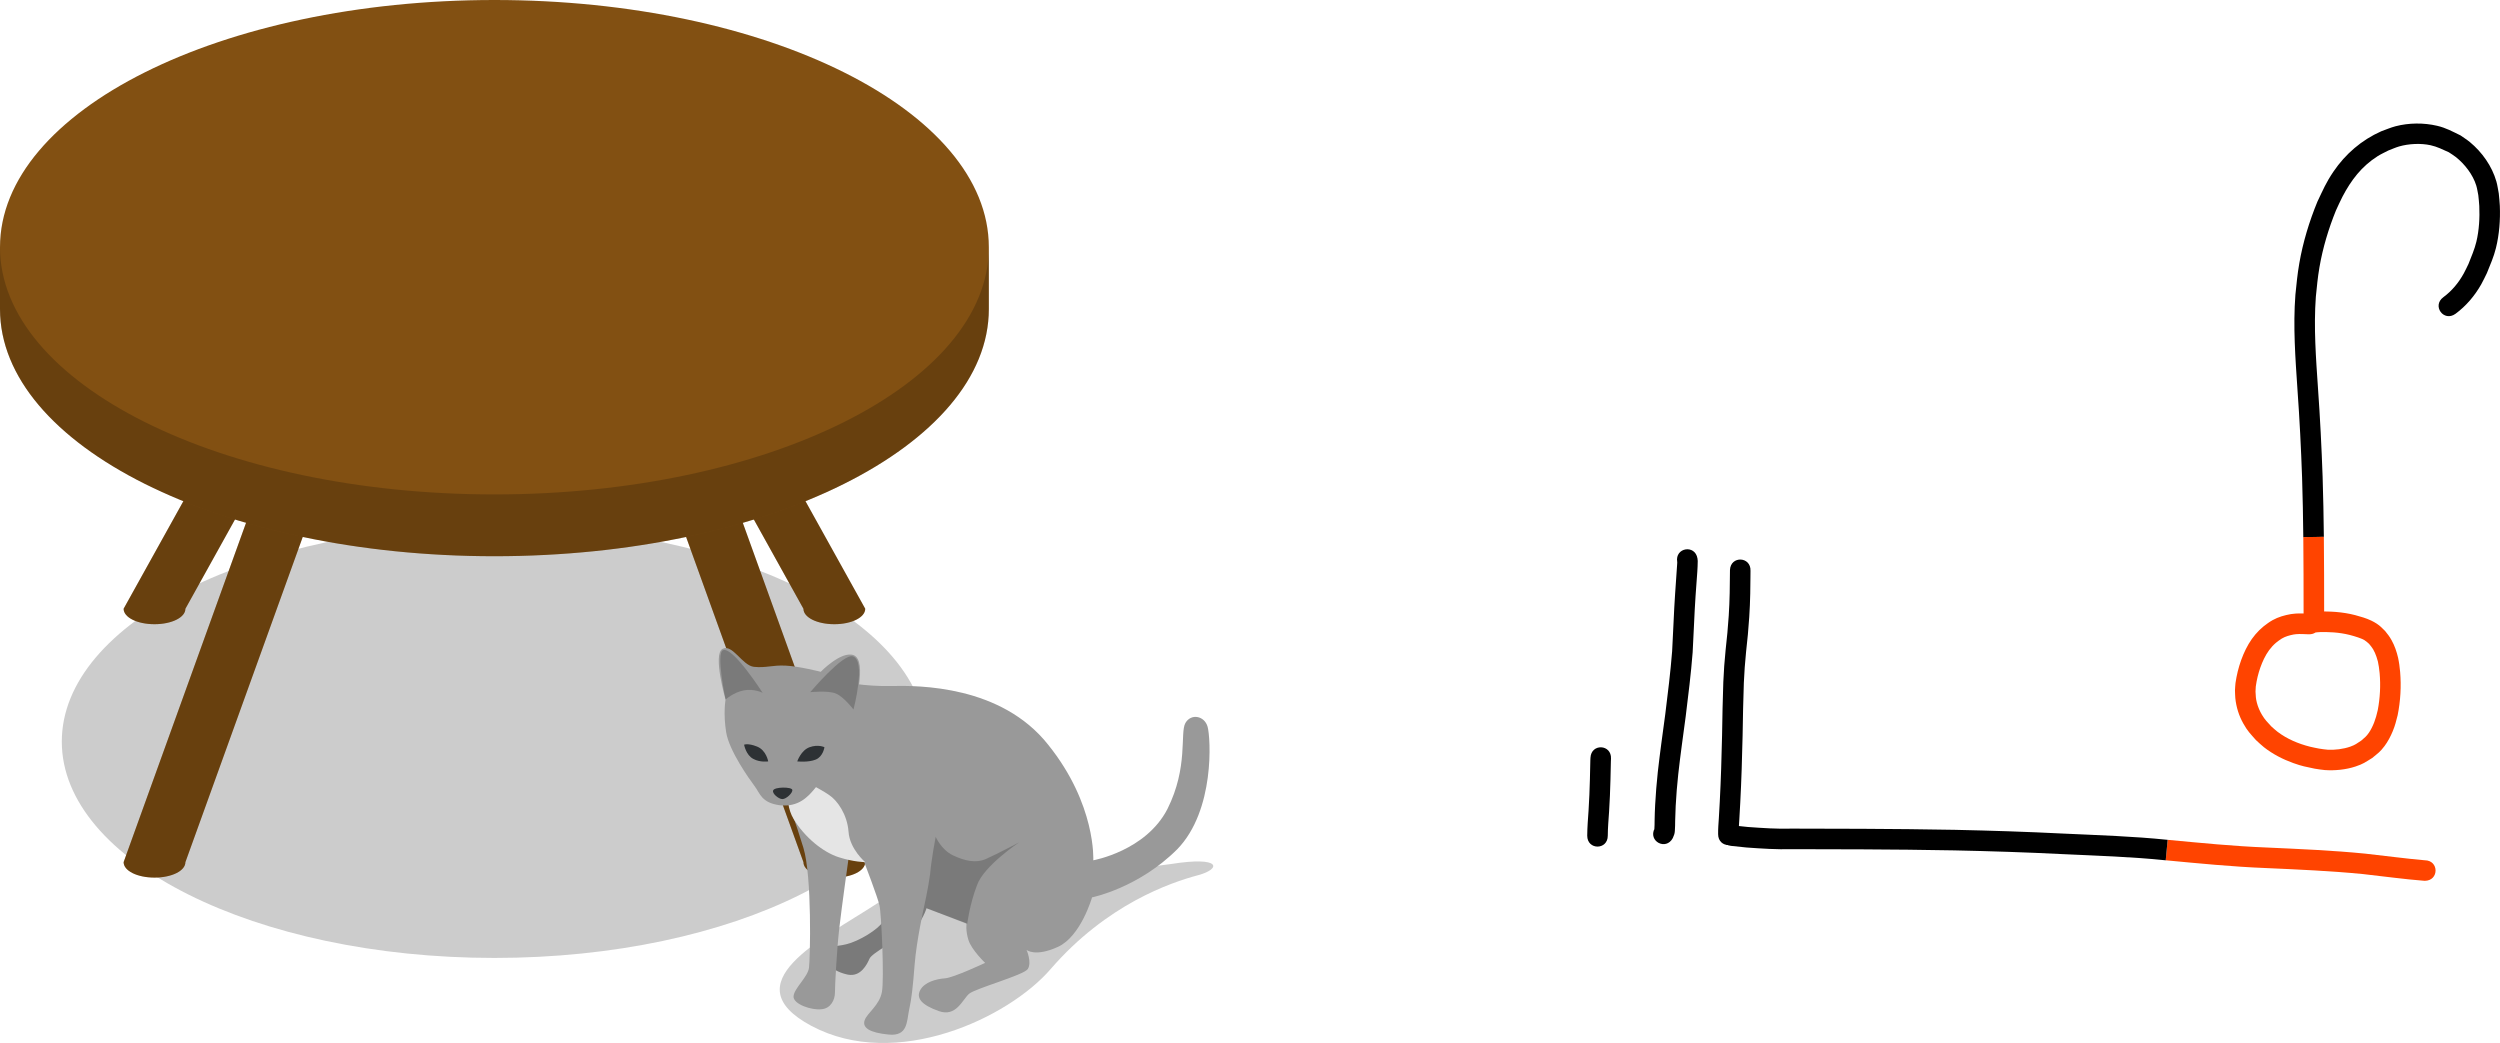
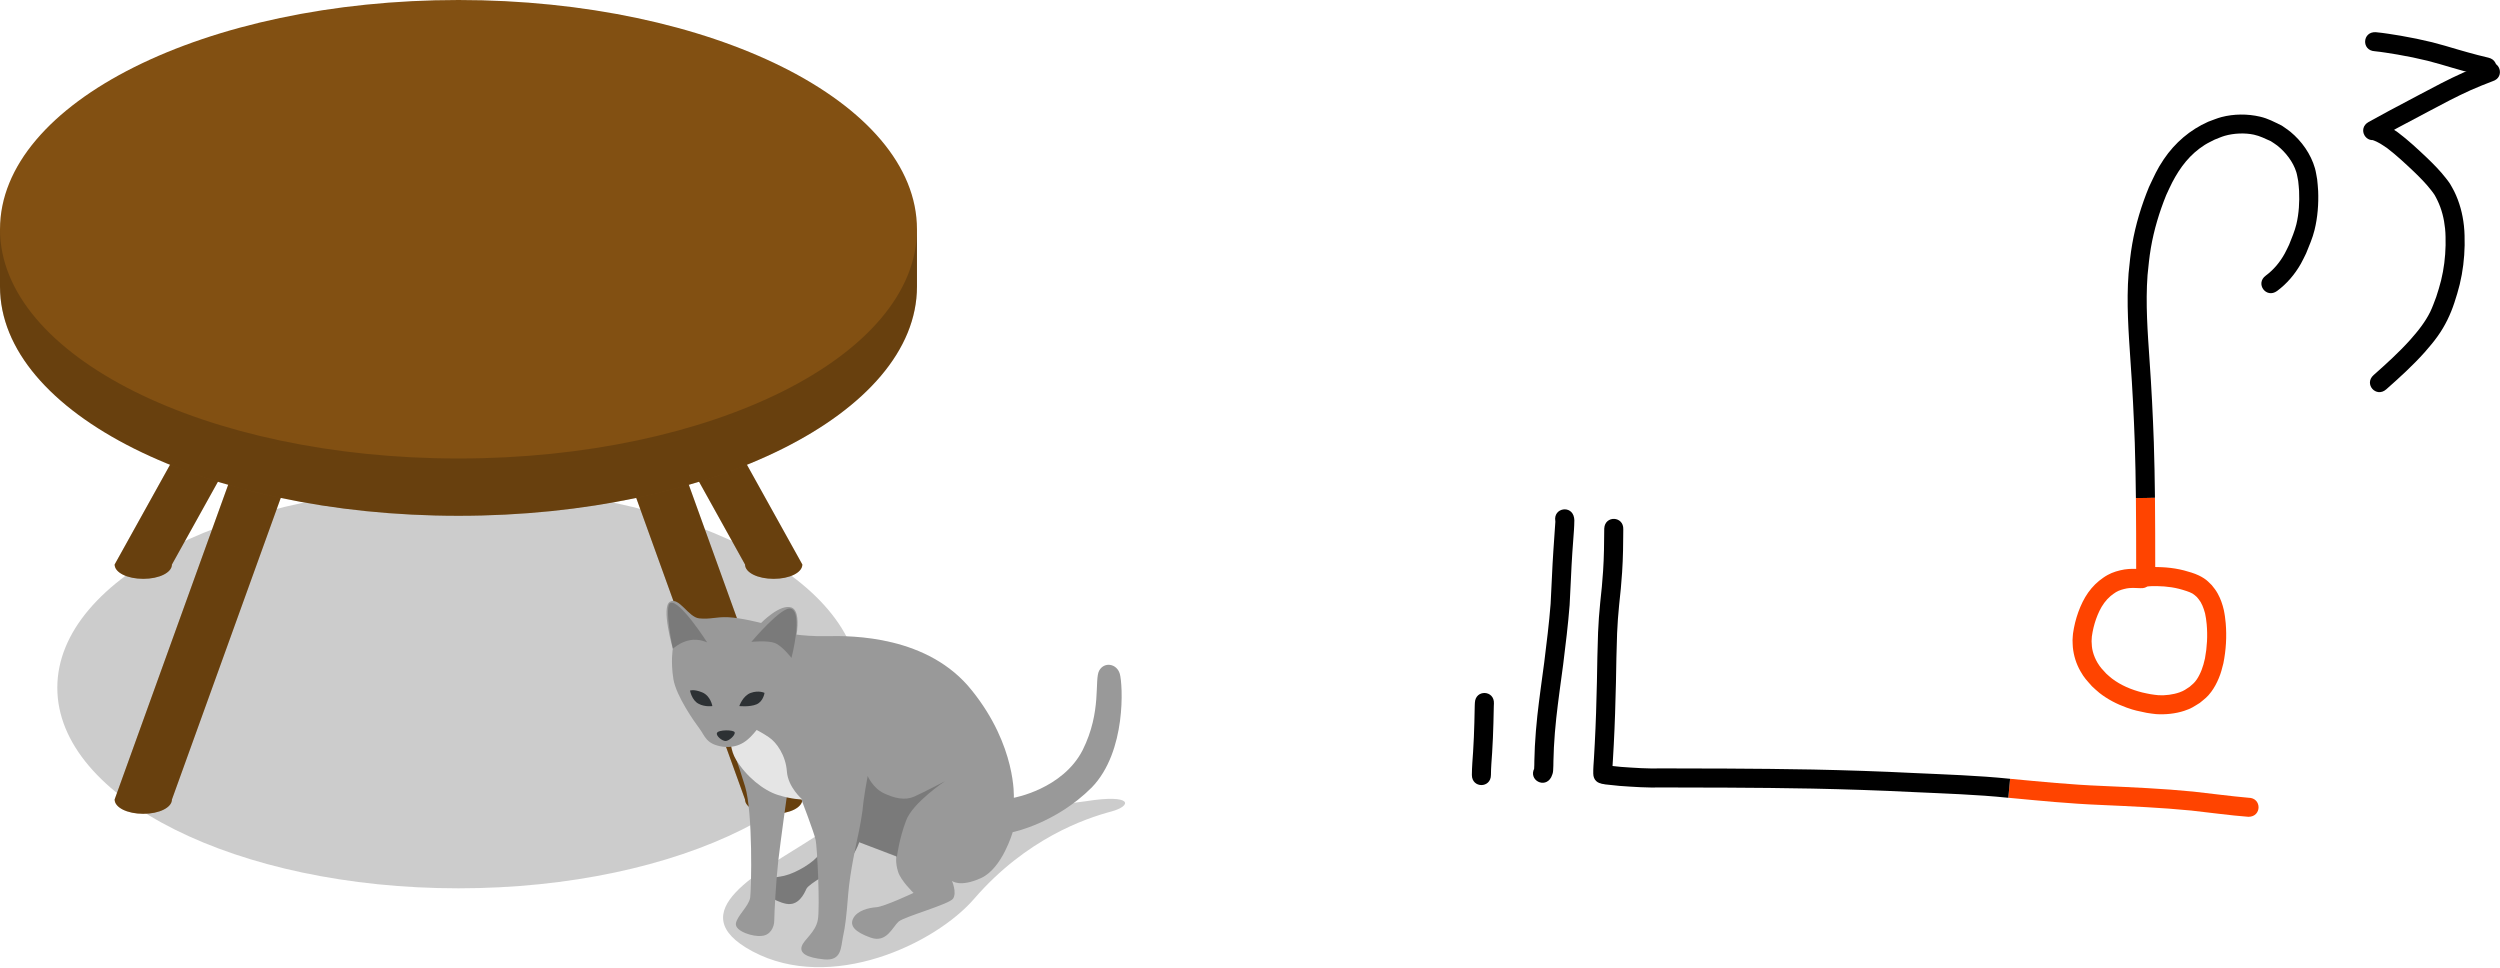
- <svg xmlns="http://www.w3.org/2000/svg" id="svg8" version="1.1" viewBox="0 0 107.028 44.652" height="44.652mm" width="107.028mm">
+ <svg xmlns="http://www.w3.org/2000/svg" id="svg8" version="1.1" viewBox="0 0 115.416 44.652" height="44.652mm" width="115.416mm">
  <defs id="defs2" />
  <g transform="translate(-84.09431,-88.41691)" id="layer1">
    <g transform="matrix(0.2645833,0,0,0.2645833,84.09431,77.83358)" id="g856">
      <ellipse style="opacity:0.2" cx="80" cy="160" rx="70" ry="35" id="ellipse815" />
      <path style="fill:#825012" d="m 100,80 c -2.8,0 -5,1.1 -5,2.5 l 35,97 c 0,1.4 2.2,2.5 5,2.5 2.8,0 5,-1.1 5,-2.5 l -35,-97 c 0,-1.4 -2.2,-2.5 -5,-2.5 z" id="path817" />
      <path style="opacity:0.2" d="m 100,85 c -2.8,0 -5,-1.1 -5,-2.5 l 35,97 c 0,1.4 2.2,2.5 5,2.5 2.8,0 5,-1.1 5,-2.5 l -35,-97 c 0,1.4 -2.2,2.5 -5,2.5 z" id="path819" />
      <path style="fill:#825012" d="m 100,73 c -2.8,0 -5,1.1 -5,2.5 l 35,63 c 0,1.4 2.2,2.5 5,2.5 2.8,0 5,-1.1 5,-2.5 l -35,-63 c 0,-1.4 -2.2,-2.5 -5,-2.5 z" id="path821" />
      <path style="opacity:0.2" d="m 100,78 c -2.8,0 -5,-1.1 -5,-2.5 l 35,63 c 0,1.4 2.2,2.5 5,2.5 2.8,0 5,-1.1 5,-2.5 l -35,-63 c 0,1.4 -2.2,2.5 -5,2.5 z" id="path823" />
      <path style="fill:#825012" d="m 60,80 c 2.8,0 5,1.1 5,2.5 l -35,97 c 0,1.4 -2.2,2.5 -5,2.5 -2.8,0 -5,-1.1 -5,-2.5 l 35,-97 C 55,81.1 57.2,80 60,80 Z" id="path825" />
      <path style="opacity:0.2" d="m 60,85 c 2.8,0 5,-1.1 5,-2.5 l -35,97 c 0,1.4 -2.2,2.5 -5,2.5 -2.8,0 -5,-1.1 -5,-2.5 l 35,-97 c 0,1.4 2.2,2.5 5,2.5 z" id="path827" />
      <path style="fill:#825012" d="m 60,73 c 2.8,0 5,1.1 5,2.5 l -35,63 c 0,1.4 -2.2,2.5 -5,2.5 -2.8,0 -5,-1.1 -5,-2.5 l 35,-63 C 55,74.1 57.2,73 60,73 Z" id="path829" />
      <path style="opacity:0.2" d="m 60,78 c 2.8,0 5,-1.1 5,-2.5 l -35,63 c 0,1.4 -2.2,2.5 -5,2.5 -2.8,0 -5,-1.1 -5,-2.5 l 35,-63 c 0,1.4 2.2,2.5 5,2.5 z" id="path831" />
      <path style="fill:#825012" d="M 80,40 C 35.8,40 0,57.9 0,80 v 10 c 0,22.1 35.8,40 80,40 44.2,0 80,-17.9 80,-40 V 80 C 160,57.9 124.2,40 80,40 Z" id="path833" />
      <path style="opacity:0.2" d="M 80,120 C 35.8,120 0,102.1 0,80 v 10 c 0,22.1 35.8,40 80,40 44.2,0 80,-17.9 80,-40 V 80 c 0,22.1 -35.8,40 -80,40 z" id="path835" />
    </g>
    <g transform="matrix(-0.2645833,0,0,0.2645833,136.032,93.39108)" id="g882">
      <path style="opacity:0.2" d="m 54.4,127.4 c 9.1,5.9 23.5,12.9 10.6,19.8 C 51.3,154.5 33.1,145.9 26.3,138 17.2,127.5 6.9,124 2.4,122.8 c -3.7,-1 -3.8,-3.1 4.4,-1.8 1.4,0.2 11.6,1.5 21.6,2.9 10.2,1.4 23.2,1.7 26,3.5 z" id="path858" />
      <path style="fill:#999999" d="m 46.3,127.9 c 0,0 0.8,2.9 2.8,4.1 2,1.2 6.1,3.4 6.5,4.3 0.4,0.9 1.4,3 3.5,2.6 2.1,-0.4 4.8,-2.2 4.1,-3.5 -0.7,-1.3 -1.7,-0.9 -3.8,-1.4 -2.1,-0.5 -5.2,-2.4 -6,-3.7 -0.9,-1.3 -1.7,-4 -1.7,-4 z" id="path860" />
      <path style="opacity:0.2" d="m 46.3,127.9 c 0,0 0.8,2.9 2.8,4.1 2,1.2 6.1,3.4 6.5,4.3 0.4,0.9 1.4,3 3.5,2.6 2.1,-0.4 4.8,-2.2 4.1,-3.5 -0.7,-1.3 -1.7,-0.9 -3.8,-1.4 -2.1,-0.5 -5.2,-2.4 -6,-3.7 -0.9,-1.3 -1.7,-4 -1.7,-4 z" id="path862" />
      <path style="fill:#999999" d="m 19.4,120.4 c 0,0 -8.5,-1.5 -12,-8.3 C 4,105.3 5.4,99.8 4.5,98.2 3.6,96.6 1.4,97 0.9,98.8 c -0.5,1.8 -1.2,13.5 4.9,19.8 6.3,6.3 13.8,7.8 13.8,7.8 0,0 1.8,6.3 5.5,8 3.7,1.7 5.1,0.5 5.1,0.5 0,0 -0.9,2 -0.2,3.1 0.7,1 8.4,3.1 9.5,4 1.1,1 2.1,3.8 4.9,2.8 2.8,-1 3.7,-2.1 3,-3.4 -0.7,-1.3 -2.6,-1.8 -4,-1.9 -1.4,-0.1 -6.5,-2.5 -6.5,-2.5 0,0 2.2,-2.1 2.7,-3.7 0.5,-1.6 0.3,-2.7 0.3,-2.7 l 6.9,-2.6 c 0,0 1.2,5.4 1.5,9.2 0.3,3.8 0.5,5.6 0.9,7.4 0.4,1.9 0.2,4.3 3.3,4 3.1,-0.3 4.3,-1.1 3.9,-2.3 -0.4,-1.2 -2.4,-2.4 -2.8,-4.6 -0.4,-2.1 0.1,-12.9 0.4,-14 0.2,-1.1 2.5,-7.1 2.5,-7.1 l 2.5,-0.5 c 0,0 1.1,7.8 1.5,11.3 0.4,3.5 0.7,9.2 0.7,10.4 0,1.2 0.7,2.6 2.2,2.7 1.5,0.2 4.6,-0.8 4.5,-2.1 -0.1,-1.3 -2.3,-3.1 -2.5,-4.6 -0.2,-1.5 -0.5,-14.8 0.9,-19.4 1.4,-4.6 2.4,-7.1 2.4,-7.1 L 60,91.5 c 0,0 -3.5,0.8 -7.9,0.7 -4.5,-0.1 -17.8,-0.1 -25.4,9.5 -7.8,9.7 -7.3,18.7 -7.3,18.7 z" id="path864" />
      <path style="fill:#e5e5e5" d="m 56.3,120.7 c 0,0 2.5,-2.1 2.7,-4.9 0.2,-2.8 1.8,-5.1 3.2,-6 1.4,-1 6.2,-3.4 6.2,-3.4 0,0 1.3,4.3 -0.5,7.3 -1.8,3 -4.8,5.4 -7.3,6.2 -2.5,0.8 -4.3,0.8 -4.3,0.8 z" id="path866" />
      <path style="opacity:0.2" d="m 46.8,128 c 0,0 -0.7,-3.1 -1,-5.4 -0.2,-2.4 -0.9,-6 -0.9,-6 0,0 -0.9,2.1 -2.8,3 -1.9,0.9 -3.7,1.3 -5.3,0.6 -1.6,-0.7 -5.4,-2.7 -5.4,-2.7 0,0 5.7,3.8 6.8,6.9 1.2,3.1 1.6,6.3 1.6,6.3 z" id="path868" />
      <path style="fill:#999999" d="m 58.2,96 c 0,0 -0.5,2.8 0.7,5.7 1.3,2.9 4,5.2 5.4,6.9 1.3,1.6 2.8,3.2 5.8,2.9 3,-0.4 3.2,-1.9 4.1,-3.1 0.9,-1.2 4.1,-5.7 4.6,-8.7 0.5,-3.1 0.1,-5.3 0.1,-5.3 0,0 2.1,-7.3 0.5,-8.2 -1.6,-0.9 -3.2,2.7 -5.1,2.9 -2,0.2 -2.9,-0.3 -5.1,-0.2 -2.2,0.1 -5.7,1 -5.7,1 0,0 -3.3,-3.4 -5.3,-2.7 -2.4,0.9 0,8.8 0,8.8 z" id="path870" />
      <path style="fill:#2d3134" d="m 69.7,110.5 c -0.6,0 -1.7,-1 -1.6,-1.5 0.1,-0.5 2.9,-0.5 3.1,0.1 0.2,0.5 -0.9,1.4 -1.5,1.4 z" id="path872" />
      <path style="fill:#2d3134" d="m 72,104.4 c 0,0 0.3,-1.8 1.8,-2.4 1.5,-0.6 2.1,-0.3 2.1,-0.3 0,0 -0.3,1.7 -1.5,2.3 -1.1,0.6 -2.4,0.4 -2.4,0.4 z" id="path874" />
      <path style="fill:#2d3134" d="m 67.3,104.4 c 0,0 -0.6,-1.8 -2,-2.3 -1.4,-0.5 -2.4,0 -2.4,0 0,0 0.2,1.5 1.4,2 1.2,0.5 3,0.3 3,0.3 z" id="path876" />
      <path style="opacity:0.2" d="m 72.9,93.3 c 0,0 4.8,-7.5 6.4,-6.9 1.2,0.4 -0.4,8 -0.4,8 0,0 -1.3,-1.2 -3,-1.5 -1.6,-0.3 -3,0.4 -3,0.4 z" id="path878" />
      <path style="opacity:0.2" d="m 65.2,93.2 c 0,0 -5.3,-6.3 -6.9,-5.8 -2.2,0.7 -0.1,8.6 -0.1,8.6 0,0 1.6,-2.1 2.9,-2.6 1.3,-0.5 4.1,-0.2 4.1,-0.2 z" id="path880" />
    </g>
  </g>
  <path style="fill:#000000;fill-opacity:1;fill-rule:nonzero;stroke:none;stroke-width:0.265" d="m 99.487,22.983 c -0.01,-0.858 -0.025,-1.716 -0.053,-2.573 -0.045,-1.258 -0.107,-2.516 -0.197,-3.771 -0.088,-1.308 -0.189,-2.623 -0.093,-3.934 0.048,-0.461 0.076,-0.803 0.154,-1.26 0.143,-0.834 0.389,-1.652 0.707,-2.436 0.093,-0.196 0.178,-0.396 0.279,-0.589 0.372,-0.71 0.817,-1.295 1.501,-1.731 0.146,-0.093 0.306,-0.163 0.459,-0.244 0.156,-0.059 0.307,-0.13 0.467,-0.176 0.411,-0.118 0.924,-0.143 1.343,-0.052 0.28,0.061 0.522,0.184 0.78,0.3 0.101,0.068 0.206,0.13 0.302,0.205 0.381,0.302 0.733,0.754 0.876,1.223 0.041,0.134 0.058,0.273 0.087,0.41 0.014,0.153 0.035,0.306 0.042,0.46 0.023,0.505 -0.007,1.041 -0.125,1.535 -0.077,0.322 -0.216,0.643 -0.337,0.949 -0.067,0.136 -0.129,0.274 -0.202,0.407 -0.217,0.395 -0.509,0.748 -0.872,1.016 -0.503,0.366 0.014,1.078 0.518,0.712 l -2e-5,4e-6 c 0.454,-0.334 0.822,-0.77 1.1,-1.259 0.089,-0.156 0.162,-0.321 0.243,-0.481 0.143,-0.354 0.297,-0.702 0.388,-1.075 0.144,-0.583 0.191,-1.204 0.167,-1.803 -0.007,-0.18 -0.03,-0.358 -0.046,-0.537 -0.034,-0.17 -0.054,-0.343 -0.102,-0.51 -0.189,-0.657 -0.61,-1.253 -1.135,-1.687 -0.126,-0.104 -0.267,-0.19 -0.4,-0.285 -0.354,-0.171 -0.617,-0.322 -1.003,-0.412 -0.576,-0.134 -1.207,-0.129 -1.779,0.02 -0.209,0.055 -0.407,0.143 -0.611,0.215 -0.841,0.374 -1.533,0.969 -2.049,1.73 -0.319,0.471 -0.441,0.773 -0.685,1.283 -0.349,0.848 -0.618,1.734 -0.775,2.639 -0.087,0.502 -0.114,0.841 -0.167,1.345 -0.104,1.361 -0.001,2.725 0.09,4.084 0.09,1.247 0.152,2.495 0.196,3.744 0.028,0.851 0.042,1.702 0.052,2.553" id="path8" />
  <path style="fill:#ff4400;fill-opacity:1;fill-rule:nonzero;stroke:none;stroke-width:0.265" d="m 98.607,22.993 c 0.006,0.54 0.008,1.08 0.01,1.62 0.001,0.439 0.001,0.877 0.002,1.316 -0.002,0.204 0.005,0.409 -0.006,0.613 -0.03,0.622 0.849,0.664 0.879,0.043 v 0 c 0.01,-0.219 0.007,-0.437 0.007,-0.656 -2.28e-4,-0.439 -5.29e-4,-0.879 -0.002,-1.318 -0.002,-0.543 -0.004,-1.085 -0.01,-1.628" id="path1" />
  <path style="fill:#ff4400;fill-opacity:1;fill-rule:nonzero;stroke:none;stroke-width:0.265" d="m 92.717,36.83 c 1.425,0.134 2.849,0.276 4.28,0.332 1.389,0.063 2.78,0.122 4.165,0.258 0.88,0.095 1.758,0.222 2.641,0.289 0.622,0 0.622,-0.88 0,-0.88 -0.851,-0.074 -1.697,-0.192 -2.546,-0.284 -1.403,-0.139 -2.812,-0.198 -4.22,-0.262 -1.417,-0.055 -2.827,-0.197 -4.238,-0.329" id="path7" />
  <path style="fill:#000000;fill-opacity:1;fill-rule:nonzero;stroke:none;stroke-width:0.265" d="m 92.799,35.954 c -1.481,-0.153 -2.97,-0.198 -4.456,-0.267 -1.551,-0.078 -3.104,-0.128 -4.657,-0.161 -1.319,-0.026 -2.638,-0.036 -3.957,-0.044 -1.002,-0.005 -2.005,-0.007 -3.007,-0.008 -0.633,0.02 -1.264,-0.025 -1.894,-0.07 -0.209,-0.019 -0.417,-0.043 -0.625,-0.066 -0.619,-0.068 -0.714,0.807 -0.096,0.875 v 0 c 0.219,0.024 0.438,0.049 0.658,0.069 0.651,0.047 1.303,0.091 1.956,0.072 1.001,0.001 2.002,0.003 3.003,0.008 1.314,0.007 2.629,0.018 3.943,0.044 1.546,0.033 3.091,0.082 4.635,0.16 1.473,0.069 2.948,0.113 4.415,0.265" id="path3" />
  <path style="fill:#000000;fill-opacity:1;fill-rule:nonzero;stroke:none;stroke-width:0.265" id="path4" d="m 74.433,35.713 c 0,-0.066 -5.29e-4,-0.126 0.002,-0.193 0.006,-0.142 0.018,-0.296 0.027,-0.436 0.021,-0.325 0.022,-0.376 0.04,-0.71 0.051,-0.959 0.079,-1.919 0.101,-2.879 0.011,-0.755 0.027,-1.51 0.053,-2.265 0.02,-0.439 0.049,-0.878 0.095,-1.316 0.059,-0.496 0.102,-0.994 0.136,-1.492 0.023,-0.336 0.035,-0.673 0.043,-1.01 0.005,-0.216 0.007,-0.433 0.008,-0.649 0.002,-0.108 -0.002,-0.216 0.003,-0.323 0.026,-0.622 -0.853,-0.658 -0.879,-0.037 v 0 c -0.004,0.118 -0.003,0.236 -0.004,0.354 -0.002,0.211 -0.004,0.423 -0.008,0.634 -0.008,0.324 -0.019,0.648 -0.041,0.971 -0.033,0.488 -0.076,0.975 -0.133,1.46 -0.048,0.458 -0.079,0.917 -0.099,1.377 -0.026,0.758 -0.042,1.517 -0.053,2.275 -0.021,0.951 -0.049,1.902 -0.099,2.852 -0.017,0.329 -0.019,0.378 -0.039,0.697 -0.015,0.229 -0.035,0.458 -0.031,0.688 0,0.622 0.88,0.622 0.88,0 z" />
  <path style="fill:#000000;fill-opacity:1;fill-rule:nonzero;stroke:none;stroke-width:0.265" id="path5" d="m 71.803,24.053 c 7.94e-4,0.013 0.003,0.027 0.002,0.04 -0.002,0.038 -0.006,0.077 -0.008,0.115 -0.025,0.409 -0.055,0.817 -0.084,1.225 -0.056,0.815 -0.079,1.632 -0.127,2.448 -0.07,0.899 -0.183,1.793 -0.293,2.688 -0.11,0.825 -0.228,1.649 -0.32,2.476 -0.051,0.47 -0.088,0.941 -0.114,1.413 -0.012,0.219 -0.019,0.439 -0.023,0.658 2.54e-4,0.134 -0.003,0.268 -0.012,0.402 -0.001,0.003 -5.29e-4,0.007 -0.003,0.009 -0.002,0.001 -0.002,-0.004 -0.001,-0.006 0.005,-0.019 0.012,-0.037 0.018,-0.056 -0.293,0.549 0.483,0.964 0.776,0.415 v 0 c 0.048,-0.11 0.081,-0.183 0.088,-0.303 0.01,-0.148 0.014,-0.296 0.014,-0.444 0.004,-0.209 0.011,-0.417 0.022,-0.626 0.025,-0.456 0.06,-0.91 0.11,-1.364 0.091,-0.824 0.209,-1.644 0.318,-2.466 0.112,-0.913 0.227,-1.826 0.298,-2.743 0.048,-0.812 0.07,-1.624 0.126,-2.436 0.024,-0.336 0.052,-0.673 0.073,-1.01 0.007,-0.12 0.021,-0.35 0.019,-0.472 -5.29e-4,-0.036 -0.007,-0.072 -0.011,-0.107 -0.102,-0.614 -0.97,-0.469 -0.868,0.145 z" />
  <path style="fill:#000000;fill-opacity:1;fill-rule:nonzero;stroke:none;stroke-width:0.265" id="path6" d="m 68.831,35.776 c 0.002,-0.34 0.032,-0.679 0.055,-1.018 0.031,-0.458 0.046,-0.916 0.06,-1.375 0.01,-0.265 0.008,-0.53 0.018,-0.795 0.002,-0.036 0.004,-0.072 0.005,-0.107 0.03,-0.622 -0.849,-0.664 -0.879,-0.042 v 0 c -0.002,0.039 -0.004,0.079 -0.006,0.118 -0.009,0.267 -0.008,0.534 -0.018,0.802 -0.013,0.447 -0.028,0.895 -0.058,1.341 -0.024,0.359 -0.055,0.717 -0.057,1.077 0,0.622 0.88,0.622 0.88,0 z" />
  <path style="fill:#ff4400;fill-opacity:1;fill-rule:nonzero;stroke:none;stroke-width:0.265" id="path9" d="m 98.88,26.275 c -0.204,-0.008 -0.41,-0.022 -0.615,-0.006 -0.062,0.005 -0.124,0.014 -0.187,0.021 -0.27,0.047 -0.538,0.122 -0.779,0.256 -0.165,0.092 -0.242,0.157 -0.391,0.268 -0.257,0.21 -0.471,0.467 -0.64,0.752 -0.11,0.186 -0.138,0.261 -0.229,0.458 -0.131,0.312 -0.229,0.637 -0.293,0.969 -0.016,0.083 -0.032,0.165 -0.042,0.249 -0.012,0.101 -0.015,0.203 -0.022,0.305 0.005,0.112 0.003,0.225 0.014,0.337 0.04,0.389 0.153,0.755 0.346,1.096 0.188,0.333 0.284,0.413 0.535,0.701 0.115,0.103 0.224,0.213 0.345,0.308 0.377,0.296 0.807,0.517 1.257,0.679 0.391,0.14 0.514,0.153 0.917,0.24 0.146,0.02 0.291,0.05 0.438,0.06 0.426,0.029 0.898,-0.017 1.305,-0.152 0.345,-0.115 0.413,-0.179 0.717,-0.365 0.249,-0.207 0.334,-0.253 0.529,-0.512 0.14,-0.187 0.261,-0.416 0.35,-0.632 0.112,-0.272 0.136,-0.404 0.211,-0.687 0.122,-0.608 0.159,-1.233 0.107,-1.851 -0.009,-0.106 -0.024,-0.212 -0.036,-0.317 -0.017,-0.096 -0.029,-0.194 -0.051,-0.289 -0.059,-0.258 -0.151,-0.526 -0.281,-0.758 -0.1,-0.178 -0.154,-0.235 -0.276,-0.391 -0.13,-0.127 -0.207,-0.215 -0.358,-0.314 -0.076,-0.05 -0.156,-0.093 -0.238,-0.133 -0.218,-0.105 -0.454,-0.169 -0.686,-0.233 -0.27,-0.07 -0.546,-0.113 -0.823,-0.136 -0.142,-0.012 -0.226,-0.013 -0.366,-0.018 -0.225,-0.009 -0.45,0.001 -0.674,0.032 -0.023,0.004 -0.045,0.008 -0.068,0.011 -0.613,0.104 -0.466,0.972 0.147,0.868 v 0 c 0.015,-0.003 0.029,-0.005 0.044,-0.008 0.172,-0.026 0.347,-0.028 0.52,-0.023 0.108,0.004 0.198,0.005 0.307,0.014 0.228,0.018 0.455,0.052 0.677,0.108 0.151,0.042 0.206,0.054 0.355,0.105 0.071,0.024 0.203,0.072 0.272,0.114 0.075,0.045 0.138,0.105 0.203,0.162 0.063,0.078 0.123,0.145 0.175,0.232 0.059,0.099 0.108,0.219 0.145,0.327 0.022,0.065 0.043,0.13 0.059,0.196 0.018,0.078 0.029,0.158 0.043,0.236 0.011,0.089 0.024,0.177 0.032,0.266 0.047,0.527 0.018,1.06 -0.08,1.579 -0.024,0.093 -0.044,0.188 -0.071,0.281 -0.052,0.178 -0.106,0.322 -0.19,0.486 -0.035,0.068 -0.072,0.136 -0.116,0.199 -0.119,0.172 -0.172,0.201 -0.33,0.341 -0.189,0.124 -0.25,0.18 -0.468,0.258 -0.29,0.103 -0.662,0.15 -0.968,0.132 -0.125,-0.007 -0.248,-0.032 -0.371,-0.048 -0.129,-0.027 -0.259,-0.048 -0.387,-0.081 -0.495,-0.125 -0.981,-0.328 -1.389,-0.638 -0.094,-0.071 -0.179,-0.154 -0.268,-0.231 -0.182,-0.201 -0.264,-0.27 -0.402,-0.5 -0.09,-0.15 -0.17,-0.337 -0.214,-0.507 -0.051,-0.195 -0.048,-0.289 -0.06,-0.486 0.004,-0.073 0.004,-0.146 0.012,-0.218 0.008,-0.07 0.021,-0.139 0.034,-0.209 0.051,-0.271 0.129,-0.536 0.234,-0.79 0.027,-0.061 0.053,-0.123 0.082,-0.183 0.126,-0.26 0.293,-0.5 0.515,-0.688 0.075,-0.058 0.166,-0.131 0.249,-0.18 0.153,-0.091 0.326,-0.137 0.499,-0.172 0.037,-0.005 0.075,-0.012 0.112,-0.015 0.172,-0.015 0.346,-9e-4 0.519,0.004 0.621,0.044 0.683,-0.833 0.063,-0.878 z" />
+   <path style="fill:#000000;fill-opacity:1;fill-rule:nonzero;stroke:none;stroke-width:0.265" id="path2" d="m 109.632,2.365 c 0.354,0.036 0.705,0.097 1.056,0.154 0.466,0.079 0.928,0.175 1.387,0.287 0.383,0.098 0.761,0.211 1.139,0.323 0.321,0.092 0.643,0.185 0.967,0.268 0.166,0.041 0.331,0.082 0.497,0.122 0.605,0.145 0.81,-0.711 0.205,-0.856 v 0 c -0.162,-0.039 -0.323,-0.079 -0.484,-0.119 -0.313,-0.08 -0.623,-0.17 -0.934,-0.259 -0.393,-0.117 -0.785,-0.234 -1.182,-0.335 -0.481,-0.117 -0.967,-0.218 -1.455,-0.301 -0.382,-0.061 -0.764,-0.128 -1.149,-0.163 -0.621,-0.033 -0.668,0.846 -0.046,0.879 z" />
+   <path style="fill:#000000;fill-opacity:1;fill-rule:nonzero;stroke:none;stroke-width:0.265" id="path10" d="m 114.818,2.909 c -0.373,0.133 -0.736,0.289 -1.1,0.445 -0.682,0.306 -1.343,0.657 -2.003,1.008 -0.469,0.25 -0.939,0.498 -1.408,0.747 -0.319,0.174 -0.641,0.345 -0.958,0.523 -0.542,0.305 -0.111,1.072 0.431,0.767 v 0 c 0.311,-0.175 0.627,-0.342 0.94,-0.513 0.469,-0.25 0.939,-0.498 1.407,-0.747 0.638,-0.34 1.276,-0.679 1.935,-0.976 0.336,-0.144 0.672,-0.288 1.016,-0.414 0.594,-0.186 0.331,-1.026 -0.262,-0.84 z" />
+   <path style="fill:#000000;fill-opacity:1;fill-rule:nonzero;stroke:none;stroke-width:0.265" id="path11" d="m 109.626,6.5 c 0.208,0.085 0.393,0.21 0.577,0.336 0.438,0.335 0.841,0.713 1.242,1.092 0.278,0.269 0.553,0.544 0.79,0.851 0.057,0.073 0.115,0.146 0.164,0.225 0.049,0.079 0.086,0.165 0.129,0.248 0.198,0.407 0.306,0.848 0.352,1.297 0.029,0.277 0.023,0.497 0.024,0.776 -0.011,0.546 -0.078,1.091 -0.208,1.622 -0.072,0.291 -0.135,0.478 -0.225,0.762 -0.08,0.212 -0.175,0.48 -0.275,0.685 -0.105,0.216 -0.247,0.442 -0.387,0.635 -0.187,0.26 -0.328,0.414 -0.537,0.659 -0.523,0.582 -1.105,1.108 -1.69,1.627 -0.466,0.412 0.117,1.071 0.583,0.659 v 0 c 0.617,-0.546 1.228,-1.1 1.777,-1.715 0.239,-0.281 0.388,-0.444 0.602,-0.745 0.339,-0.477 0.583,-0.986 0.766,-1.54 0.101,-0.321 0.166,-0.512 0.246,-0.842 0.144,-0.594 0.217,-1.203 0.228,-1.813 -0.003,-0.35 0.004,-0.552 -0.034,-0.902 -0.06,-0.55 -0.203,-1.087 -0.448,-1.583 -0.064,-0.116 -0.122,-0.236 -0.193,-0.349 C 113.05,8.393 112.981,8.307 112.914,8.221 112.653,7.886 112.354,7.583 112.048,7.289 111.615,6.879 111.178,6.47 110.7,6.111 110.442,5.934 110.177,5.76 109.879,5.657 109.283,5.478 109.03,6.321 109.626,6.5 Z" />
</svg>
